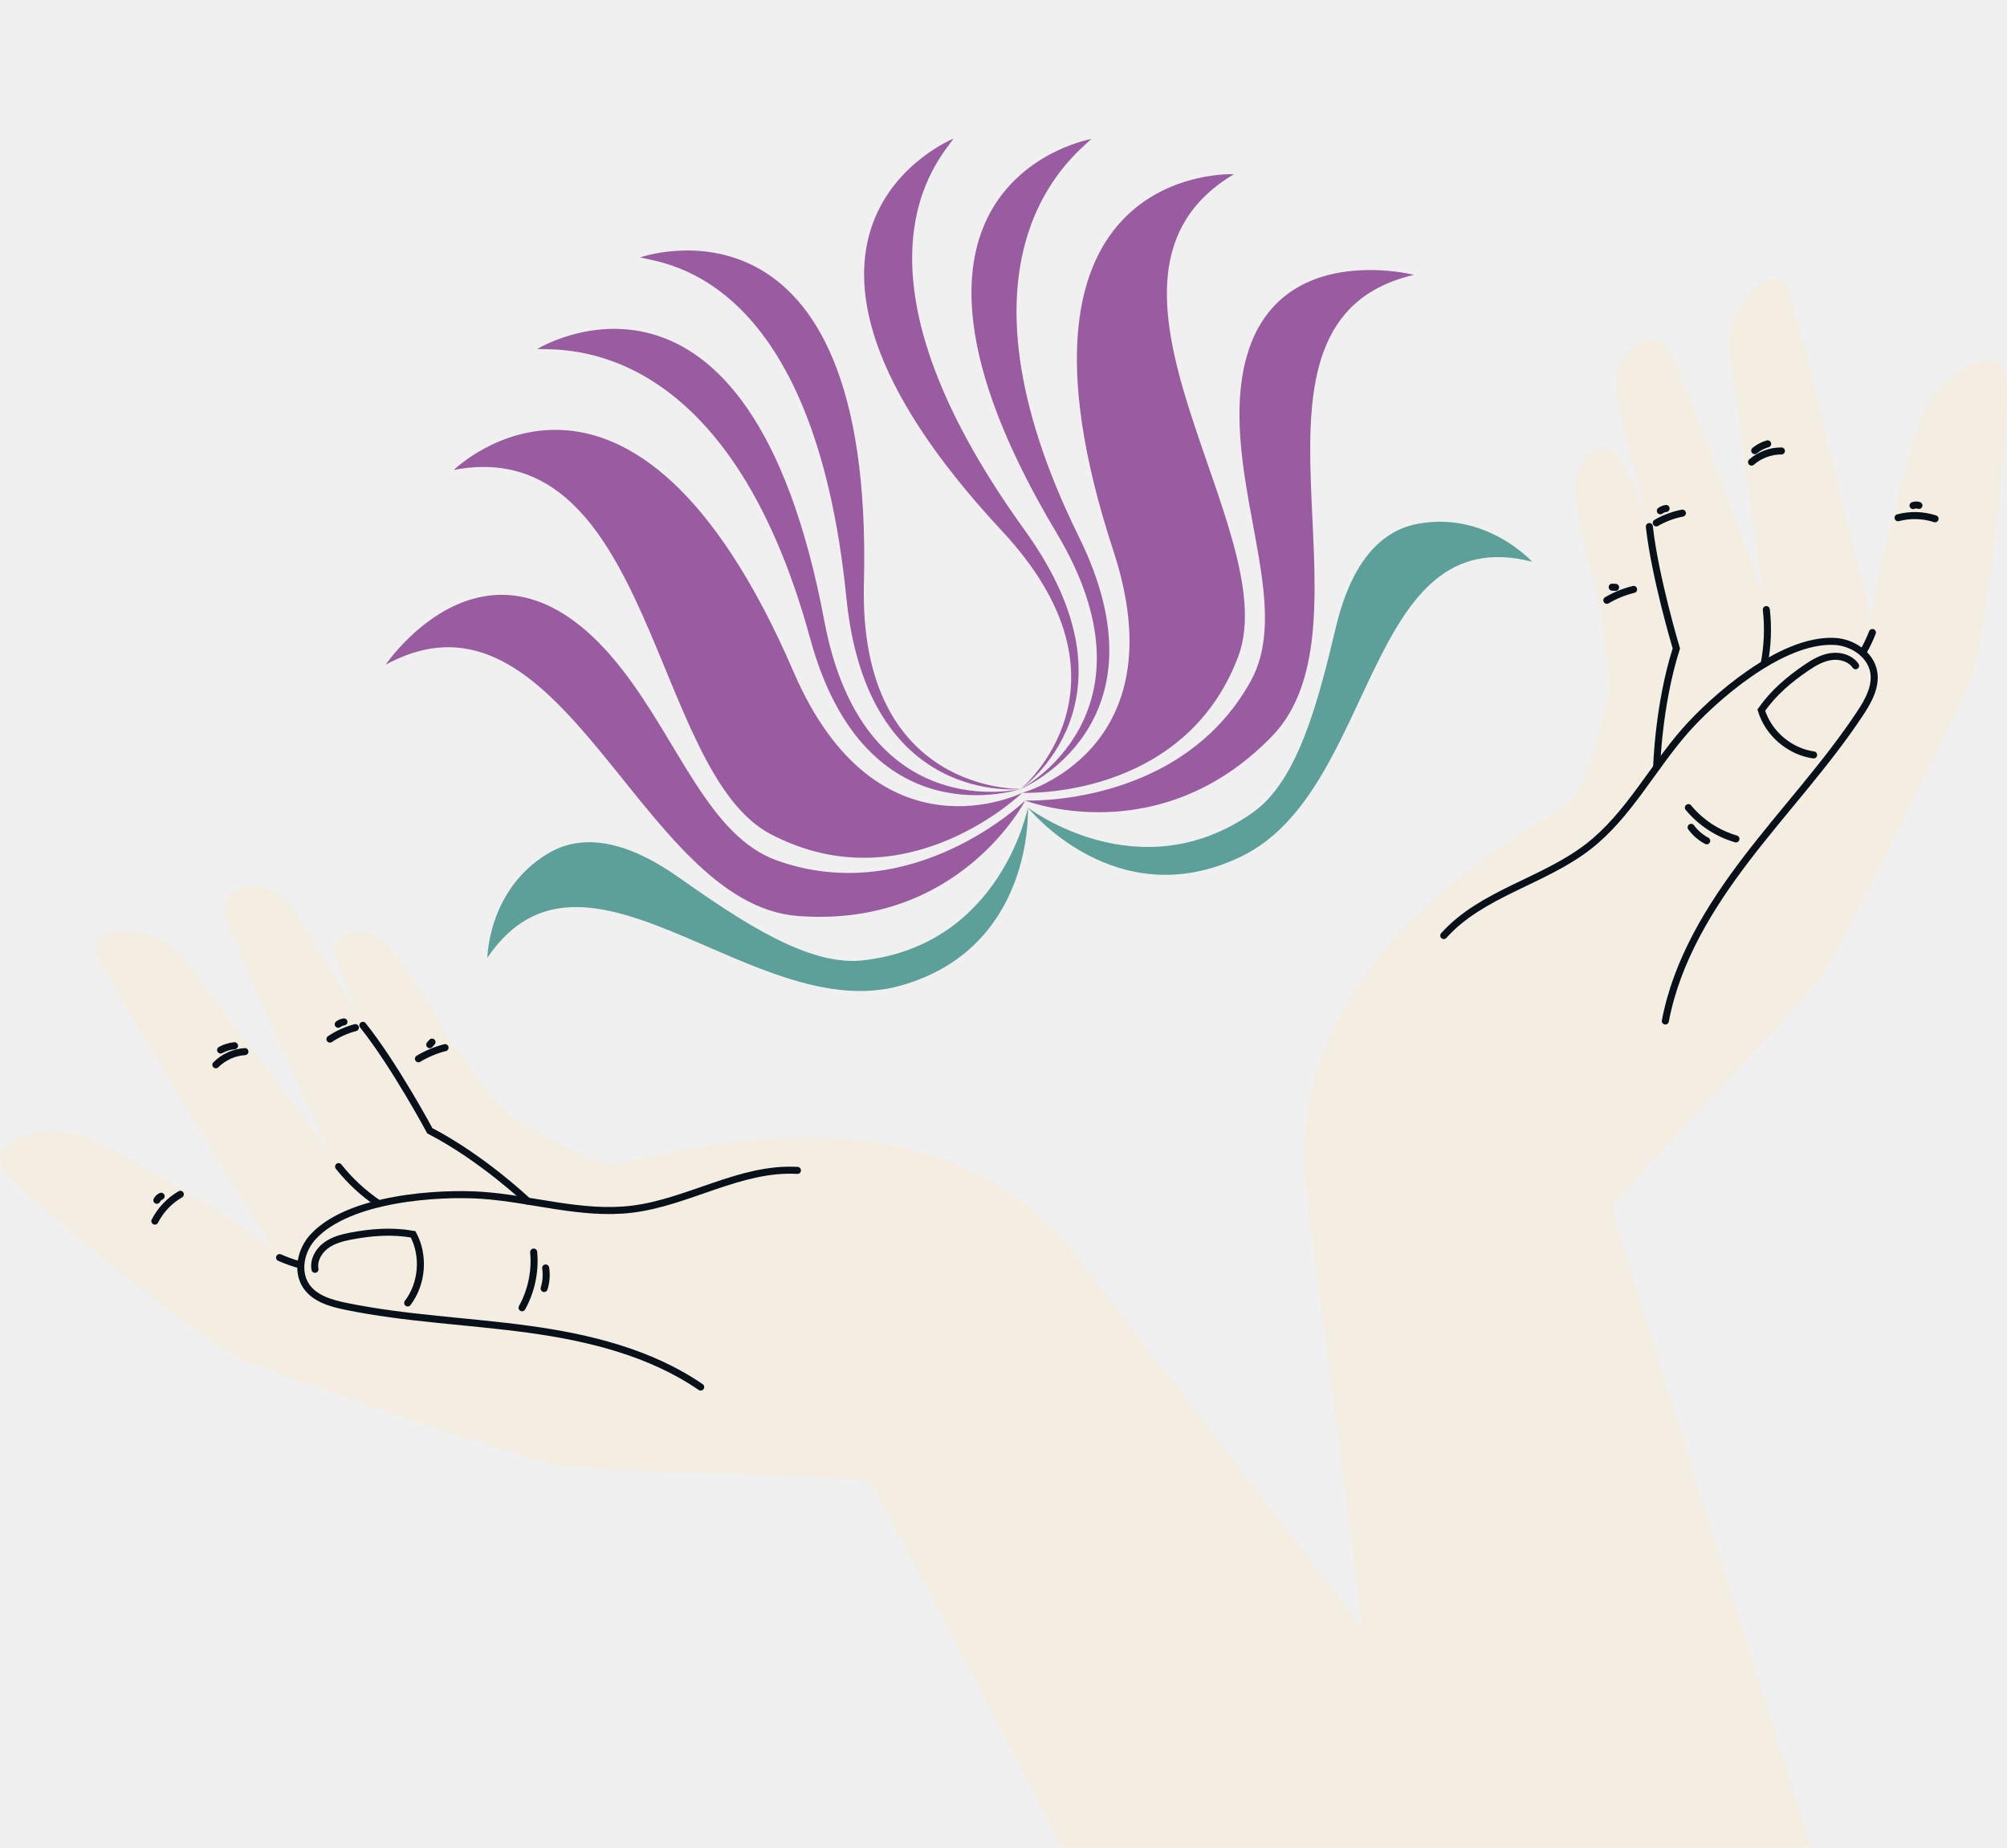
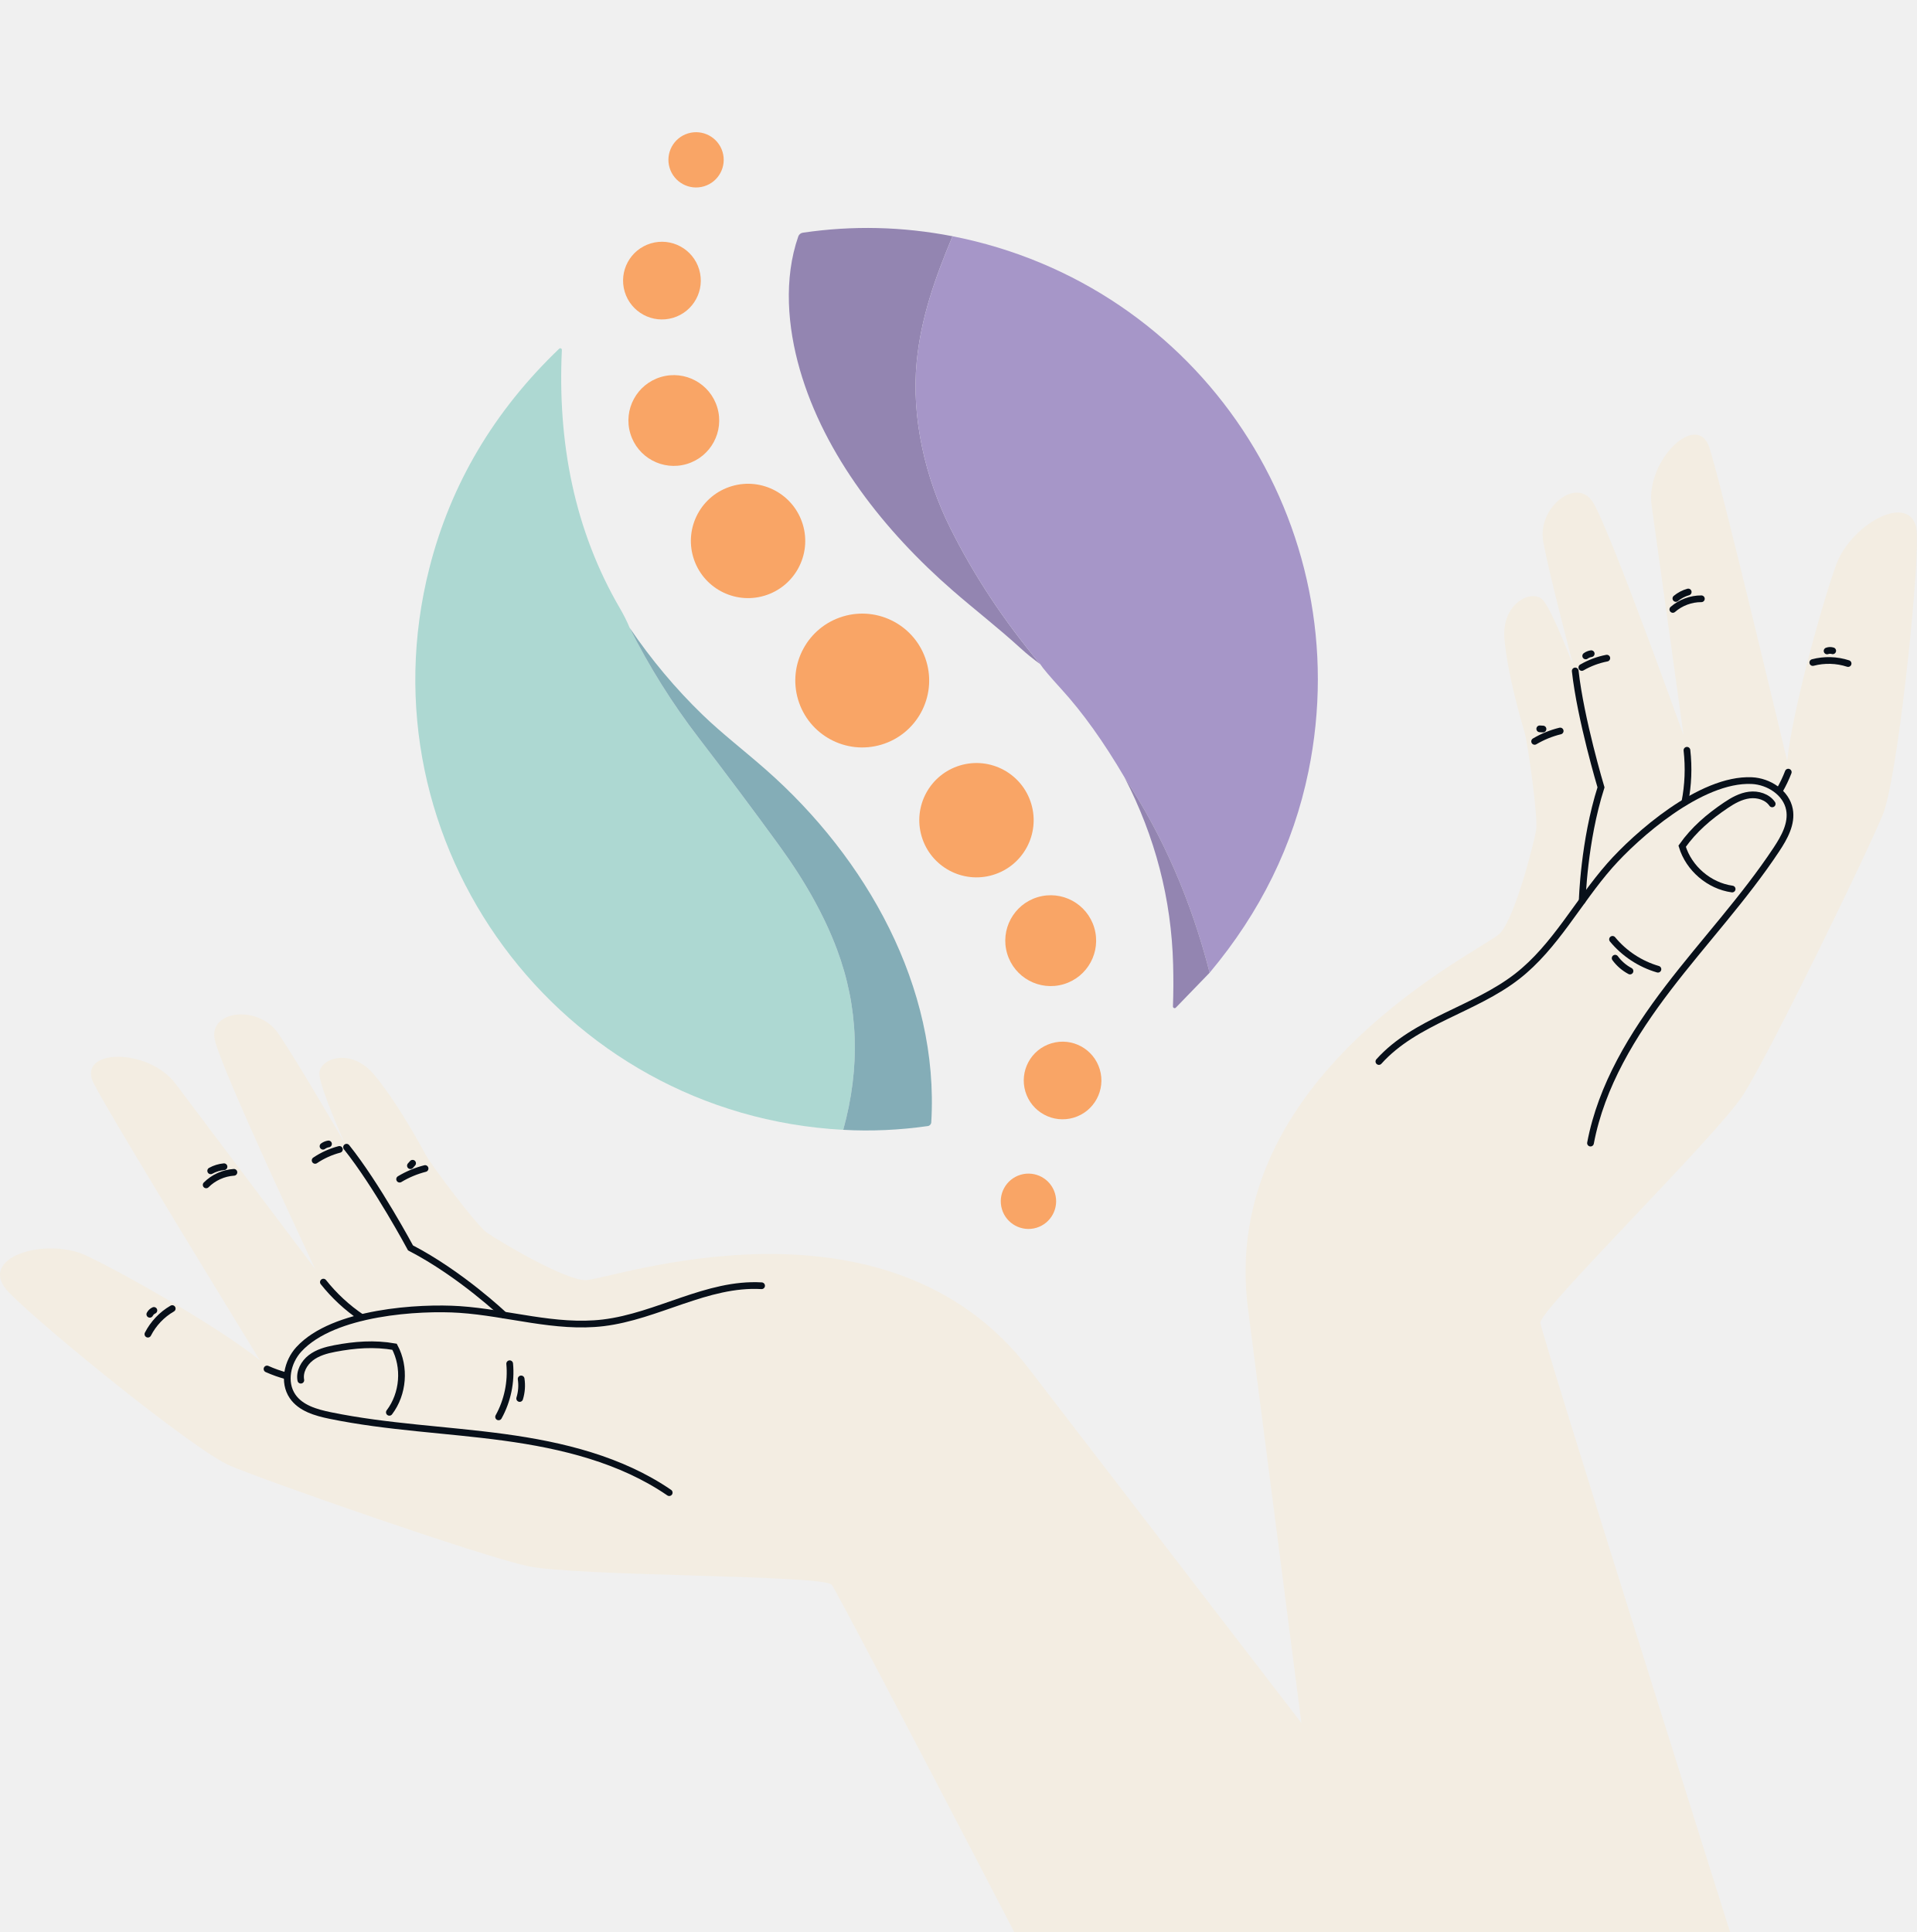
- <svg xmlns="http://www.w3.org/2000/svg" width="490" height="451" viewBox="0 0 490 451" fill="none">
-   <mask id="mask0_218_408" style="mask-type:luminance" maskUnits="userSpaceOnUse" x="0" y="0" width="490" height="451">
-     <path d="M490 0H0V451H490V0Z" fill="white" />
+ <svg xmlns="http://www.w3.org/2000/svg" width="490" height="494" viewBox="0 0 490 494" fill="none">
+   <mask id="mask0_228_489" style="mask-type:luminance" maskUnits="userSpaceOnUse" x="0" y="43" width="490" height="452">
+     <path d="M490 43.002H0V494.002H490V43.002Z" fill="white" />
  </mask>
-   <g mask="url(#mask0_218_408)">
-     <path d="M350.211 533.641L319.093 292.122C310.876 231.568 379.477 199.833 383.433 195.65C387.388 191.468 392.142 172.436 392.691 169.245C393.241 166.053 390.524 146.994 389.78 144.442C389.036 141.89 385.378 129.581 384.587 120.309C383.796 111.038 391.903 107.401 394.497 110.511C397.09 113.622 402.271 127.454 402.271 127.454C402.271 127.454 396.047 104.066 394.499 95.466C392.95 86.866 402.933 78.863 407.121 85.293C411.308 91.722 430.363 144.981 430.363 144.981C430.363 144.981 423.855 97.843 422.214 86.281C420.573 74.72 433.891 61.901 436.995 71.49C440.098 81.079 456.866 151.576 456.866 151.576C458.159 138.935 465.487 112.325 469.364 101.451C473.242 90.577 489.974 81.602 490.094 94.118C490.214 106.634 485.021 156.03 481.335 165.215C477.648 174.399 452.36 226.508 445.512 237.086C438.663 247.664 393.428 291.986 393.772 295.231C394.116 298.476 442.515 451.822 442.515 451.822L350.211 533.641Z" fill="#F3EDE2" />
-     <path d="M406.584 249.281C409.356 234.594 417.404 221.431 426.486 209.554C435.568 197.677 445.842 186.692 454.098 174.228C456.14 171.147 458.132 167.592 457.445 163.962C456.635 159.689 452.172 156.798 447.824 156.596C434.725 155.988 418.172 170.746 411.517 178.309C403.37 187.569 397.594 199.039 387.868 206.627C376.89 215.191 361.778 218.053 352.488 228.419" stroke="#08101A" stroke-width="1.717" stroke-miterlimit="10" stroke-linecap="round" />
-     <path d="M402.68 128.555C404.036 140.875 409.27 158.323 409.27 158.323C404.858 172.15 404.464 187.337 404.464 187.337" stroke="#08101A" stroke-width="1.717" stroke-miterlimit="10" stroke-linecap="round" />
-     <path d="M431.238 148.836C431.742 153.253 431.561 157.748 430.703 162.111" stroke="#08101A" stroke-width="1.717" stroke-miterlimit="10" stroke-linecap="round" />
-     <path d="M457.138 154.428C456.514 156.053 455.762 157.627 454.891 159.133" stroke="#08101A" stroke-width="1.717" stroke-miterlimit="10" stroke-linecap="round" />
-     <path d="M463.406 126.402C466.357 125.622 469.534 125.712 472.435 126.661" stroke="#08101A" stroke-width="1.717" stroke-miterlimit="10" stroke-linecap="round" />
-     <path d="M467.062 123.436C467.519 123.266 468.035 123.254 468.499 123.402" stroke="#08101A" stroke-width="1.717" stroke-miterlimit="10" stroke-linecap="round" />
-     <path d="M427.629 112.823C429.624 111.074 432.272 110.087 434.926 110.102" stroke="#08101A" stroke-width="1.717" stroke-miterlimit="10" stroke-linecap="round" />
-     <path d="M428.41 110.021C429.331 109.258 430.412 108.691 431.563 108.365" stroke="#08101A" stroke-width="1.717" stroke-miterlimit="10" stroke-linecap="round" />
-     <path d="M404.367 127.669C406.341 126.524 408.509 125.714 410.752 125.281" stroke="#08101A" stroke-width="1.717" stroke-miterlimit="10" stroke-linecap="round" />
-     <path d="M405.359 124.714C405.772 124.412 406.261 124.213 406.768 124.141" stroke="#08101A" stroke-width="1.717" stroke-miterlimit="10" stroke-linecap="round" />
-     <path d="M392.301 146.564C394.333 145.365 396.542 144.467 398.834 143.906" stroke="#08101A" stroke-width="1.717" stroke-miterlimit="10" stroke-linecap="round" />
-     <path d="M394.443 143.407C394.165 143.391 393.887 143.374 393.609 143.357" stroke="#08101A" stroke-width="1.717" stroke-miterlimit="10" stroke-linecap="round" />
-     <path d="M412.215 197.184C415.203 200.812 419.306 203.512 423.823 204.822" stroke="#08101A" stroke-width="1.717" stroke-miterlimit="10" stroke-linecap="round" />
-     <path d="M412.883 202C413.88 203.363 415.19 204.496 416.682 205.286" stroke="#08101A" stroke-width="1.717" stroke-miterlimit="10" stroke-linecap="round" />
-     <path d="M442.792 184.317C436.92 183.499 431.715 179.038 430.012 173.366C433.027 169.093 436.843 165.836 441.18 162.911C443.005 161.68 444.99 160.566 447.175 160.288C449.359 160.011 451.788 160.732 453.032 162.546" stroke="#08101A" stroke-width="1.717" stroke-miterlimit="10" stroke-linecap="round" />
-     <path d="M411.827 500.503L263.342 307.378C226.406 258.664 155.37 284.505 149.613 284.328C143.856 284.15 127.048 274.008 124.404 272.133C121.761 270.258 110.229 254.833 108.955 252.5C107.68 250.166 101.581 238.864 95.595 231.735C89.608 224.605 81.294 227.74 81.651 231.772C82.009 235.804 88.104 249.259 88.104 249.259C88.104 249.259 76 228.296 71.025 221.108C66.049 213.92 53.323 215.281 54.894 222.79C56.465 230.298 80.567 281.476 80.567 281.476C80.567 281.476 51.895 243.477 44.894 234.126C37.893 224.774 19.4 225.072 23.971 234.055C28.542 243.038 66.437 304.825 66.437 304.825C56.595 296.776 32.61 283.077 22.183 278.1C11.756 273.123 -6.443 278.551 2.311 287.508C11.064 296.465 49.625 327.821 58.723 331.733C67.822 335.646 122.543 354.765 134.867 357.438C147.191 360.111 210.553 359.656 212.601 362.198C214.648 364.741 288.623 507.542 288.623 507.542L411.827 500.503Z" fill="#F3EDE2" />
-     <path d="M171.074 338.657C158.738 330.199 143.739 326.539 128.915 324.519C114.09 322.5 99.049 321.952 84.396 318.934C80.774 318.188 76.851 317.073 74.775 314.015C72.331 310.416 73.453 305.222 76.393 302.015C85.249 292.354 107.404 291.152 117.462 291.824C129.775 292.647 141.969 296.71 154.222 295.235C168.05 293.571 180.783 284.951 194.689 285.754" stroke="#08101A" stroke-width="1.717" stroke-miterlimit="10" stroke-linecap="round" />
-     <path d="M88.59 250.33C96.329 260.019 104.939 276.075 104.939 276.075C117.831 282.768 128.834 293.254 128.834 293.254" stroke="#08101A" stroke-width="1.717" stroke-miterlimit="10" stroke-linecap="round" />
-     <path d="M82.668 284.826C85.429 288.314 88.732 291.372 92.421 293.859" stroke="#08101A" stroke-width="1.717" stroke-miterlimit="10" stroke-linecap="round" />
-     <path d="M68.258 307.039C69.847 307.751 71.492 308.337 73.173 308.791" stroke="#08101A" stroke-width="1.717" stroke-miterlimit="10" stroke-linecap="round" />
-     <path d="M44.026 291.59C41.383 293.116 39.196 295.419 37.809 298.135" stroke="#08101A" stroke-width="1.717" stroke-miterlimit="10" stroke-linecap="round" />
-     <path d="M39.339 292.064C38.895 292.266 38.522 292.62 38.297 293.053" stroke="#08101A" stroke-width="1.717" stroke-miterlimit="10" stroke-linecap="round" />
-     <path d="M59.797 256.754C57.148 256.921 54.574 258.086 52.703 259.967" stroke="#08101A" stroke-width="1.717" stroke-miterlimit="10" stroke-linecap="round" />
-     <path d="M57.263 255.32C56.072 255.428 54.905 255.788 53.859 256.368" stroke="#08101A" stroke-width="1.717" stroke-miterlimit="10" stroke-linecap="round" />
-     <path d="M86.767 250.893C84.559 251.473 82.449 252.426 80.555 253.7" stroke="#08101A" stroke-width="1.717" stroke-miterlimit="10" stroke-linecap="round" />
-     <path d="M83.977 249.494C83.471 249.571 82.984 249.775 82.574 250.081" stroke="#08101A" stroke-width="1.717" stroke-miterlimit="10" stroke-linecap="round" />
-     <path d="M108.664 255.783C106.378 256.365 104.177 257.284 102.156 258.502" stroke="#08101A" stroke-width="1.717" stroke-miterlimit="10" stroke-linecap="round" />
-     <path d="M104.918 255.053C105.103 254.846 105.288 254.638 105.474 254.43" stroke="#08101A" stroke-width="1.717" stroke-miterlimit="10" stroke-linecap="round" />
-     <path d="M130.292 305.693C130.736 310.371 129.734 315.175 127.457 319.287" stroke="#08101A" stroke-width="1.717" stroke-miterlimit="10" stroke-linecap="round" />
-     <path d="M133.221 309.578C133.476 311.247 133.347 312.972 132.848 314.585" stroke="#08101A" stroke-width="1.717" stroke-miterlimit="10" stroke-linecap="round" />
-     <path d="M99.533 318.119C103.117 313.402 103.658 306.573 100.858 301.353C95.704 300.448 90.699 300.828 85.559 301.81C83.397 302.224 81.203 302.833 79.458 304.175C77.714 305.518 76.501 307.74 76.901 309.903" stroke="#08101A" stroke-width="1.717" stroke-miterlimit="10" stroke-linecap="round" />
+   <g mask="url(#mask0_228_489)">
+     <path d="M350.211 576.642L319.093 335.124C310.876 274.57 379.477 242.835 383.433 238.652C387.388 234.47 392.142 215.438 392.691 212.247C393.241 209.055 390.524 189.996 389.78 187.444C389.036 184.892 385.378 172.583 384.587 163.311C383.796 154.04 391.903 150.403 394.497 153.513C397.09 156.624 402.271 170.456 402.271 170.456C402.271 170.456 396.047 147.068 394.499 138.468C392.95 129.868 402.933 121.865 407.121 128.294C411.308 134.724 430.363 187.983 430.363 187.983C430.363 187.983 423.855 140.845 422.214 129.283C420.573 117.722 433.891 104.903 436.995 114.491C440.098 124.081 456.866 194.578 456.866 194.578C458.159 181.937 465.487 155.327 469.364 144.453C473.242 133.579 489.974 124.603 490.094 137.12C490.214 149.636 485.021 199.032 481.335 208.217C477.648 217.401 452.36 269.51 445.512 280.088C438.663 290.666 393.428 334.988 393.772 338.233C394.116 341.478 442.515 494.824 442.515 494.824L350.211 576.642Z" fill="#F3EDE2" />
+     <path d="M406.584 292.283C409.356 277.596 417.404 264.433 426.486 252.556C435.568 240.679 445.842 229.694 454.098 217.23C456.14 214.149 458.132 210.594 457.445 206.964C456.635 202.691 452.172 199.8 447.824 199.598C434.725 198.99 418.172 213.748 411.517 221.311C403.37 230.571 397.594 242.041 387.868 249.629C376.89 258.193 361.778 261.055 352.488 271.421" stroke="#08101A" stroke-width="1.717" stroke-miterlimit="10" stroke-linecap="round" />
+     <path d="M402.68 171.557C404.036 183.877 409.27 201.325 409.27 201.325C404.858 215.152 404.464 230.339 404.464 230.339" stroke="#08101A" stroke-width="1.717" stroke-miterlimit="10" stroke-linecap="round" />
+     <path d="M431.238 191.838C431.742 196.255 431.561 200.75 430.703 205.113" stroke="#08101A" stroke-width="1.717" stroke-miterlimit="10" stroke-linecap="round" />
+     <path d="M457.138 197.43C456.514 199.055 455.762 200.629 454.891 202.135" stroke="#08101A" stroke-width="1.717" stroke-miterlimit="10" stroke-linecap="round" />
+     <path d="M463.406 169.404C466.357 168.624 469.534 168.714 472.435 169.663" stroke="#08101A" stroke-width="1.717" stroke-miterlimit="10" stroke-linecap="round" />
+     <path d="M467.062 166.438C467.519 166.268 468.035 166.256 468.499 166.404" stroke="#08101A" stroke-width="1.717" stroke-miterlimit="10" stroke-linecap="round" />
+     <path d="M427.629 155.825C429.624 154.076 432.272 153.089 434.926 153.104" stroke="#08101A" stroke-width="1.717" stroke-miterlimit="10" stroke-linecap="round" />
+     <path d="M428.41 153.023C429.331 152.26 430.412 151.693 431.563 151.367" stroke="#08101A" stroke-width="1.717" stroke-miterlimit="10" stroke-linecap="round" />
+     <path d="M404.367 170.671C406.341 169.526 408.509 168.716 410.752 168.283" stroke="#08101A" stroke-width="1.717" stroke-miterlimit="10" stroke-linecap="round" />
+     <path d="M405.359 167.716C405.772 167.414 406.261 167.215 406.768 167.143" stroke="#08101A" stroke-width="1.717" stroke-miterlimit="10" stroke-linecap="round" />
+     <path d="M392.301 189.566C394.333 188.367 396.542 187.469 398.834 186.908" stroke="#08101A" stroke-width="1.717" stroke-miterlimit="10" stroke-linecap="round" />
+     <path d="M394.443 186.409C394.165 186.393 393.887 186.376 393.609 186.359" stroke="#08101A" stroke-width="1.717" stroke-miterlimit="10" stroke-linecap="round" />
+     <path d="M412.215 240.186C415.203 243.814 419.306 246.514 423.823 247.824" stroke="#08101A" stroke-width="1.717" stroke-miterlimit="10" stroke-linecap="round" />
+     <path d="M412.883 245.002C413.88 246.365 415.19 247.498 416.682 248.288" stroke="#08101A" stroke-width="1.717" stroke-miterlimit="10" stroke-linecap="round" />
+     <path d="M442.792 227.319C436.92 226.501 431.715 222.04 430.012 216.368C433.027 212.095 436.843 208.838 441.18 205.913C443.005 204.682 444.99 203.568 447.175 203.29C449.359 203.013 451.788 203.734 453.032 205.548" stroke="#08101A" stroke-width="1.717" stroke-miterlimit="10" stroke-linecap="round" />
+     <path d="M411.827 543.505L263.342 350.38C226.406 301.666 155.37 327.507 149.613 327.33C143.856 327.152 127.048 317.01 124.404 315.135C121.761 313.26 110.229 297.835 108.955 295.502C107.68 293.168 101.581 281.866 95.595 274.737C89.608 267.607 81.294 270.742 81.651 274.774C82.009 278.806 88.104 292.261 88.104 292.261C88.104 292.261 76 271.298 71.025 264.11C66.049 256.922 53.323 258.283 54.894 265.792C56.465 273.3 80.567 324.478 80.567 324.478C80.567 324.478 51.895 286.479 44.894 277.128C37.893 267.776 19.4 268.074 23.971 277.057C28.542 286.04 66.437 347.827 66.437 347.827C56.595 339.778 32.61 326.079 22.183 321.102C11.756 316.125 -6.443 321.553 2.311 330.51C11.064 339.467 49.625 370.823 58.723 374.735C67.822 378.648 122.543 397.767 134.867 400.44C147.191 403.113 210.553 402.658 212.601 405.2C214.648 407.743 288.623 550.544 288.623 550.544L411.827 543.505Z" fill="#F3EDE2" />
+     <path d="M171.074 381.659C158.738 373.201 143.739 369.541 128.915 367.521C114.09 365.502 99.049 364.954 84.396 361.936C80.774 361.19 76.851 360.075 74.775 357.017C72.331 353.418 73.453 348.224 76.393 345.017C85.249 335.356 107.404 334.154 117.462 334.826C129.775 335.649 141.969 339.712 154.222 338.237C168.05 336.573 180.783 327.953 194.689 328.756" stroke="#08101A" stroke-width="1.717" stroke-miterlimit="10" stroke-linecap="round" />
+     <path d="M88.59 293.332C96.329 303.021 104.939 319.077 104.939 319.077C117.831 325.77 128.834 336.256 128.834 336.256" stroke="#08101A" stroke-width="1.717" stroke-miterlimit="10" stroke-linecap="round" />
+     <path d="M82.668 327.828C85.429 331.316 88.732 334.374 92.421 336.861" stroke="#08101A" stroke-width="1.717" stroke-miterlimit="10" stroke-linecap="round" />
+     <path d="M68.258 350.041C69.847 350.753 71.492 351.339 73.173 351.793" stroke="#08101A" stroke-width="1.717" stroke-miterlimit="10" stroke-linecap="round" />
+     <path d="M44.026 334.592C41.383 336.118 39.196 338.421 37.809 341.137" stroke="#08101A" stroke-width="1.717" stroke-miterlimit="10" stroke-linecap="round" />
+     <path d="M39.339 335.066C38.895 335.268 38.522 335.622 38.297 336.055" stroke="#08101A" stroke-width="1.717" stroke-miterlimit="10" stroke-linecap="round" />
+     <path d="M59.797 299.756C57.148 299.923 54.574 301.088 52.703 302.969" stroke="#08101A" stroke-width="1.717" stroke-miterlimit="10" stroke-linecap="round" />
+     <path d="M57.263 298.322C56.072 298.43 54.905 298.79 53.859 299.37" stroke="#08101A" stroke-width="1.717" stroke-miterlimit="10" stroke-linecap="round" />
+     <path d="M86.767 293.895C84.559 294.475 82.449 295.428 80.555 296.702" stroke="#08101A" stroke-width="1.717" stroke-miterlimit="10" stroke-linecap="round" />
+     <path d="M83.977 292.496C83.471 292.573 82.984 292.777 82.574 293.083" stroke="#08101A" stroke-width="1.717" stroke-miterlimit="10" stroke-linecap="round" />
+     <path d="M108.664 298.785C106.378 299.367 104.177 300.286 102.156 301.504" stroke="#08101A" stroke-width="1.717" stroke-miterlimit="10" stroke-linecap="round" />
+     <path d="M104.918 298.055C105.103 297.848 105.288 297.64 105.474 297.432" stroke="#08101A" stroke-width="1.717" stroke-miterlimit="10" stroke-linecap="round" />
+     <path d="M130.292 348.695C130.736 353.373 129.734 358.177 127.457 362.289" stroke="#08101A" stroke-width="1.717" stroke-miterlimit="10" stroke-linecap="round" />
+     <path d="M133.221 352.58C133.476 354.249 133.347 355.974 132.848 357.587" stroke="#08101A" stroke-width="1.717" stroke-miterlimit="10" stroke-linecap="round" />
+     <path d="M99.533 361.121C103.117 356.404 103.658 349.575 100.858 344.355C95.704 343.45 90.699 343.83 85.559 344.812C83.397 345.226 81.203 345.835 79.458 347.177C77.714 348.52 76.501 350.742 76.901 352.905" stroke="#08101A" stroke-width="1.717" stroke-miterlimit="10" stroke-linecap="round" />
  </g>
-   <path d="M346.102 127.895C334.463 130.08 328.876 141.639 326.143 153.162C321.706 171.862 316.739 190.725 305.871 198.376C278.034 217.978 250.957 197.175 250.957 197.175C250.957 197.175 272.378 223.931 303.033 209.123C336.423 192.995 332.923 126.578 374.065 137.149C374.065 137.149 362.872 124.746 346.102 127.895Z" fill="url(#paint0_radial_218_408)" />
-   <path d="M271.833 134.499C287.881 183.379 249.588 193.558 249.588 193.558C249.588 193.558 288.985 195.424 302.28 160.38C313.95 129.619 258.696 67.816 301.256 42.536C301.256 42.536 240.654 39.531 271.833 134.499Z" fill="url(#paint1_radial_218_408)" />
-   <path d="M302.77 106.213C304.207 128.948 313.905 150.883 305.341 166.326C288.25 197.144 250.303 195.445 250.303 195.445C250.303 195.445 282.97 208.231 310.56 179.749C337.784 151.645 296.997 78.341 345.209 67.11C345.209 67.11 299.552 55.301 302.77 106.213Z" fill="url(#paint2_radial_218_408)" />
-   <path d="M263.433 131.12C229.665 62.616 261.833 38.297 266.455 33.926C266.455 33.926 206.671 44.311 257.957 130.107C284.352 174.266 249.23 192.611 249.23 192.611C249.23 192.611 286.179 177.265 263.433 131.12Z" fill="url(#paint3_radial_218_408)" />
-   <path d="M250.222 129.51C203.953 65.339 229.197 39.085 232.798 33.843C232.798 33.843 176.521 56.532 244.656 129.668C279.724 167.311 249.227 192.612 249.227 192.612C249.227 192.612 280.31 171.24 250.222 129.51Z" fill="url(#paint4_radial_218_408)" />
-   <path d="M133.792 208.377C143.955 202.298 155.8 207.249 165.485 214.064C181.204 225.124 197.426 235.954 210.635 234.479C244.471 230.701 250.954 197.177 250.954 197.177C250.954 197.177 252.652 231.409 219.884 240.644C184.193 250.703 142.786 198.656 118.99 233.843C118.99 233.843 119.149 217.137 133.792 208.377Z" fill="url(#paint5_radial_218_408)" />
-   <path d="M193.773 164.087C214.16 211.322 249.578 193.559 249.578 193.559C249.578 193.559 221.318 221.072 188.134 203.648C159.005 188.353 159.405 105.453 110.782 114.738C110.782 114.738 154.165 72.314 193.773 164.087Z" fill="url(#paint6_radial_218_408)" />
-   <path d="M151.867 163.417C165.862 181.392 173.141 204.244 189.791 210.128C223.017 221.873 250.302 195.446 250.302 195.446C250.302 195.446 234.319 226.674 194.781 223.638C155.768 220.643 137.713 138.722 94.171 162.274C94.171 162.274 120.527 123.165 151.867 163.417Z" fill="url(#paint7_radial_218_408)" />
-   <path d="M197.827 155.986C177.698 82.312 137.492 85.428 131.134 85.22C131.134 85.22 182.778 53.365 201.254 151.598C210.766 202.158 249.223 192.61 249.223 192.61C249.223 192.61 211.385 205.614 197.827 155.986Z" fill="url(#paint8_radial_218_408)" />
-   <path d="M206.649 146.027C198.753 67.311 162.449 64.388 156.277 62.85C156.277 62.85 213.453 42.532 210.922 142.456C209.619 193.886 249.224 192.613 249.224 192.613C249.224 192.613 211.785 197.216 206.649 146.027Z" fill="url(#paint9_radial_218_408)" />
-   <defs>
-     <radialGradient id="paint0_radial_218_408" cx="0" cy="0" r="1" gradientUnits="userSpaceOnUse" gradientTransform="translate(341.494 103.958) rotate(-20.7606) scale(119.357)">
-       <stop stop-color="#5CA099" />
-       <stop offset="1" stop-color="#5CA099" />
-     </radialGradient>
-     <radialGradient id="paint1_radial_218_408" cx="0" cy="0" r="1" gradientUnits="userSpaceOnUse" gradientTransform="translate(270.599 35.216) rotate(-20.7606) scale(205.831 205.831)">
-       <stop stop-color="#9A5CA0" />
-       <stop offset="0.224" stop-color="#9A5CA0" />
-       <stop offset="0.472" stop-color="#9A5CA0" />
-       <stop offset="0.728" stop-color="#9A5CA0" />
-       <stop offset="1" stop-color="#9A5CA0" />
-     </radialGradient>
-     <radialGradient id="paint2_radial_218_408" cx="0" cy="0" r="1" gradientUnits="userSpaceOnUse" gradientTransform="translate(274.325 35.7668) rotate(-19.4025) scale(205.828 205.828)">
-       <stop stop-color="#9A5CA0" />
-       <stop offset="0.224" stop-color="#9A5CA0" />
-       <stop offset="0.472" stop-color="#9A5CA0" />
-       <stop offset="0.728" stop-color="#9A5CA0" />
-       <stop offset="1" stop-color="#9A5CA0" />
-     </radialGradient>
-     <radialGradient id="paint3_radial_218_408" cx="0" cy="0" r="1" gradientUnits="userSpaceOnUse" gradientTransform="translate(270.599 35.2135) rotate(-20.7606) scale(205.83 205.83)">
-       <stop stop-color="#9A5CA0" />
-       <stop offset="0.224" stop-color="#9A5CA0" />
-       <stop offset="0.472" stop-color="#9A5CA0" />
-       <stop offset="0.728" stop-color="#9A5CA0" />
-       <stop offset="1" stop-color="#9A5CA0" />
-     </radialGradient>
-     <radialGradient id="paint4_radial_218_408" cx="0" cy="0" r="1" gradientUnits="userSpaceOnUse" gradientTransform="translate(270.597 35.2141) rotate(-20.7606) scale(205.831 205.831)">
-       <stop stop-color="#9A5CA0" />
-       <stop offset="0.224" stop-color="#9A5CA0" />
-       <stop offset="0.472" stop-color="#9A5CA0" />
-       <stop offset="0.728" stop-color="#9A5CA0" />
-       <stop offset="1" stop-color="#9A5CA0" />
-     </radialGradient>
-     <radialGradient id="paint5_radial_218_408" cx="0" cy="0" r="1" gradientUnits="userSpaceOnUse" gradientTransform="translate(121.374 187.401) rotate(159.239) scale(119.357)">
-       <stop stop-color="#5CA099" />
-       <stop offset="1" stop-color="#5CA099" />
-     </radialGradient>
-     <radialGradient id="paint6_radial_218_408" cx="0" cy="0" r="1" gradientUnits="userSpaceOnUse" gradientTransform="translate(128.884 88.9344) rotate(159.239) scale(205.831 205.831)">
-       <stop stop-color="#9A5CA0" />
-       <stop offset="0.224" stop-color="#9A5CA0" />
-       <stop offset="0.472" stop-color="#9A5CA0" />
-       <stop offset="0.728" stop-color="#9A5CA0" />
-       <stop offset="1" stop-color="#9A5CA0" />
-     </radialGradient>
-     <radialGradient id="paint7_radial_218_408" cx="0" cy="0" r="1" gradientUnits="userSpaceOnUse" gradientTransform="translate(126.465 91.8175) rotate(157.881) scale(205.828 205.828)">
-       <stop stop-color="#9A5CA0" />
-       <stop offset="0.224" stop-color="#9A5CA0" />
-       <stop offset="0.472" stop-color="#9A5CA0" />
-       <stop offset="0.728" stop-color="#9A5CA0" />
-       <stop offset="1" stop-color="#9A5CA0" />
-     </radialGradient>
-     <radialGradient id="paint8_radial_218_408" cx="0" cy="0" r="1" gradientUnits="userSpaceOnUse" gradientTransform="translate(128.885 88.9307) rotate(159.239) scale(205.83 205.83)">
-       <stop stop-color="#9A5CA0" />
-       <stop offset="0.224" stop-color="#9A5CA0" />
-       <stop offset="0.472" stop-color="#9A5CA0" />
-       <stop offset="0.728" stop-color="#9A5CA0" />
-       <stop offset="1" stop-color="#9A5CA0" />
-     </radialGradient>
-     <radialGradient id="paint9_radial_218_408" cx="0" cy="0" r="1" gradientUnits="userSpaceOnUse" gradientTransform="translate(128.886 88.9334) rotate(159.239) scale(205.831 205.831)">
-       <stop stop-color="#9A5CA0" />
-       <stop offset="0.224" stop-color="#9A5CA0" />
-       <stop offset="0.472" stop-color="#9A5CA0" />
-       <stop offset="0.728" stop-color="#9A5CA0" />
-       <stop offset="1" stop-color="#9A5CA0" />
-     </radialGradient>
-   </defs>
+   <path d="M179.961 47.641C183.7 46.524 185.825 42.587 184.708 38.847C183.591 35.108 179.654 32.983 175.915 34.1C172.176 35.217 170.05 39.154 171.167 42.893C172.285 46.633 176.222 48.758 179.961 47.641Z" fill="#F9A566" />
+   <path d="M172.056 81.266C177.312 79.696 180.3 74.162 178.729 68.906C177.159 63.65 171.625 60.662 166.369 62.233C161.112 63.803 158.125 69.337 159.695 74.593C161.266 79.849 166.8 82.837 172.056 81.266Z" fill="#F9A566" />
+   <path d="M243.498 60.404C239.123 70.858 235.433 81.117 234.339 92.507C232.951 106.899 236.529 122.19 242.906 134.986C248.942 147.107 256.613 158.72 265.921 169.824C264.114 168.516 262.429 167.151 260.868 165.731C255.202 160.545 249.072 155.812 243.505 150.958C226.234 135.919 210.81 116.506 204.47 94.523C201.316 83.584 200.302 71.291 204.067 60.456C204.152 60.21 204.304 59.991 204.506 59.823C204.707 59.655 204.952 59.545 205.212 59.505C217.938 57.62 230.7 57.92 243.498 60.404Z" fill="#9385B1" />
+   <path d="M160.964 160.529C165.979 170.509 171.88 179.916 178.668 188.75C185.633 197.817 192.478 206.973 199.205 216.219C205.829 225.337 210.741 234.166 213.941 242.707C219.46 257.433 220 272.828 215.564 288.891C143.04 285.016 91.81 215.732 109.779 145.19C115.226 123.794 126.282 105.119 142.947 89.163C143.004 89.106 143.078 89.068 143.157 89.054C143.237 89.04 143.319 89.051 143.393 89.086C143.468 89.12 143.53 89.176 143.573 89.247C143.615 89.318 143.636 89.4 143.633 89.482C142.518 112.921 146.738 135.461 158.519 155.628C159.471 157.262 160.286 158.896 160.964 160.529Z" fill="#ADD8D2" />
+   <path d="M309.225 248.718C304.523 230.324 297.267 213.67 287.456 198.758C282.138 189.695 276.785 182.208 271.398 176.297C268.353 172.951 266.527 170.793 265.92 169.825C256.612 158.72 248.94 147.108 242.904 134.987C236.527 122.191 232.949 106.9 234.337 92.507C235.432 81.118 239.122 70.859 243.497 60.405C306.841 72.844 347.423 134.076 334.484 197.246C330.625 216.071 322.205 233.228 309.225 248.718Z" fill="#A696C8" />
+   <path d="M175.57 118.64C181.71 116.805 185.201 110.341 183.366 104.2C181.531 98.06 175.067 94.57 168.926 96.405C162.786 98.239 159.296 104.704 161.131 110.844C162.965 116.984 169.43 120.475 175.57 118.64Z" fill="#F9A566" />
+   <path d="M195.412 152.32C203.147 150.009 207.543 141.866 205.232 134.132C202.921 126.397 194.778 122.001 187.043 124.312C179.309 126.623 174.913 134.766 177.224 142.5C179.535 150.235 187.678 154.631 195.412 152.32Z" fill="#F9A566" />
+   <path d="M160.961 160.527C166.501 168.693 172.719 176.112 179.617 182.785C184.587 187.588 190.231 191.905 195.883 196.886C221.387 219.355 240.153 252.347 238.06 286.988C238.043 287.221 237.947 287.442 237.788 287.612C237.629 287.783 237.417 287.893 237.187 287.925C229.926 288.964 222.717 289.285 215.561 288.889C219.997 272.827 219.456 257.432 213.938 242.705C210.738 234.165 205.826 225.336 199.201 216.218C192.475 206.972 185.629 197.815 178.664 188.748C171.877 179.914 165.976 170.507 160.961 160.527Z" fill="#84ADB7" />
+   <path d="M225.313 190.4C234.367 187.695 239.513 178.163 236.808 169.11C234.103 160.057 224.571 154.911 215.517 157.616C206.464 160.321 201.318 169.853 204.023 178.906C206.728 187.959 216.26 193.105 225.313 190.4Z" fill="#F9A566" />
+   <path d="M253.803 223.723C261.537 221.412 265.934 213.268 263.623 205.534C261.312 197.8 253.168 193.403 245.434 195.714C237.7 198.025 233.303 206.168 235.614 213.903C237.925 221.637 246.069 226.034 253.803 223.723Z" fill="#F9A566" />
+   <path d="M309.227 248.715L300.585 257.643C300.525 257.707 300.447 257.751 300.361 257.769C300.275 257.787 300.186 257.779 300.106 257.745C300.025 257.711 299.957 257.653 299.91 257.579C299.863 257.505 299.84 257.419 299.844 257.331C299.973 253.831 299.988 250.269 299.89 246.646C299.455 229.904 295.311 213.941 287.458 198.756C297.269 213.668 304.525 230.321 309.227 248.715Z" fill="#9385B1" />
+   <path d="M271.92 251.649C278.065 249.813 281.558 243.343 279.722 237.198C277.886 231.053 271.416 227.56 265.271 229.396C259.126 231.232 255.633 237.702 257.469 243.847C259.305 249.992 265.775 253.485 271.92 251.649Z" fill="#F9A566" />
+   <path d="M274.472 285.781C279.723 284.212 282.708 278.683 281.139 273.432C279.57 268.18 274.041 265.195 268.79 266.764C263.538 268.333 260.553 273.862 262.122 279.114C263.691 284.365 269.22 287.35 274.472 285.781Z" fill="#F9A566" />
+   <path d="M264.932 313.939C268.676 312.82 270.804 308.878 269.685 305.134C268.567 301.39 264.625 299.262 260.881 300.381C257.137 301.499 255.008 305.441 256.127 309.185C257.246 312.929 261.188 315.058 264.932 313.939Z" fill="#F9A566" />
</svg>
